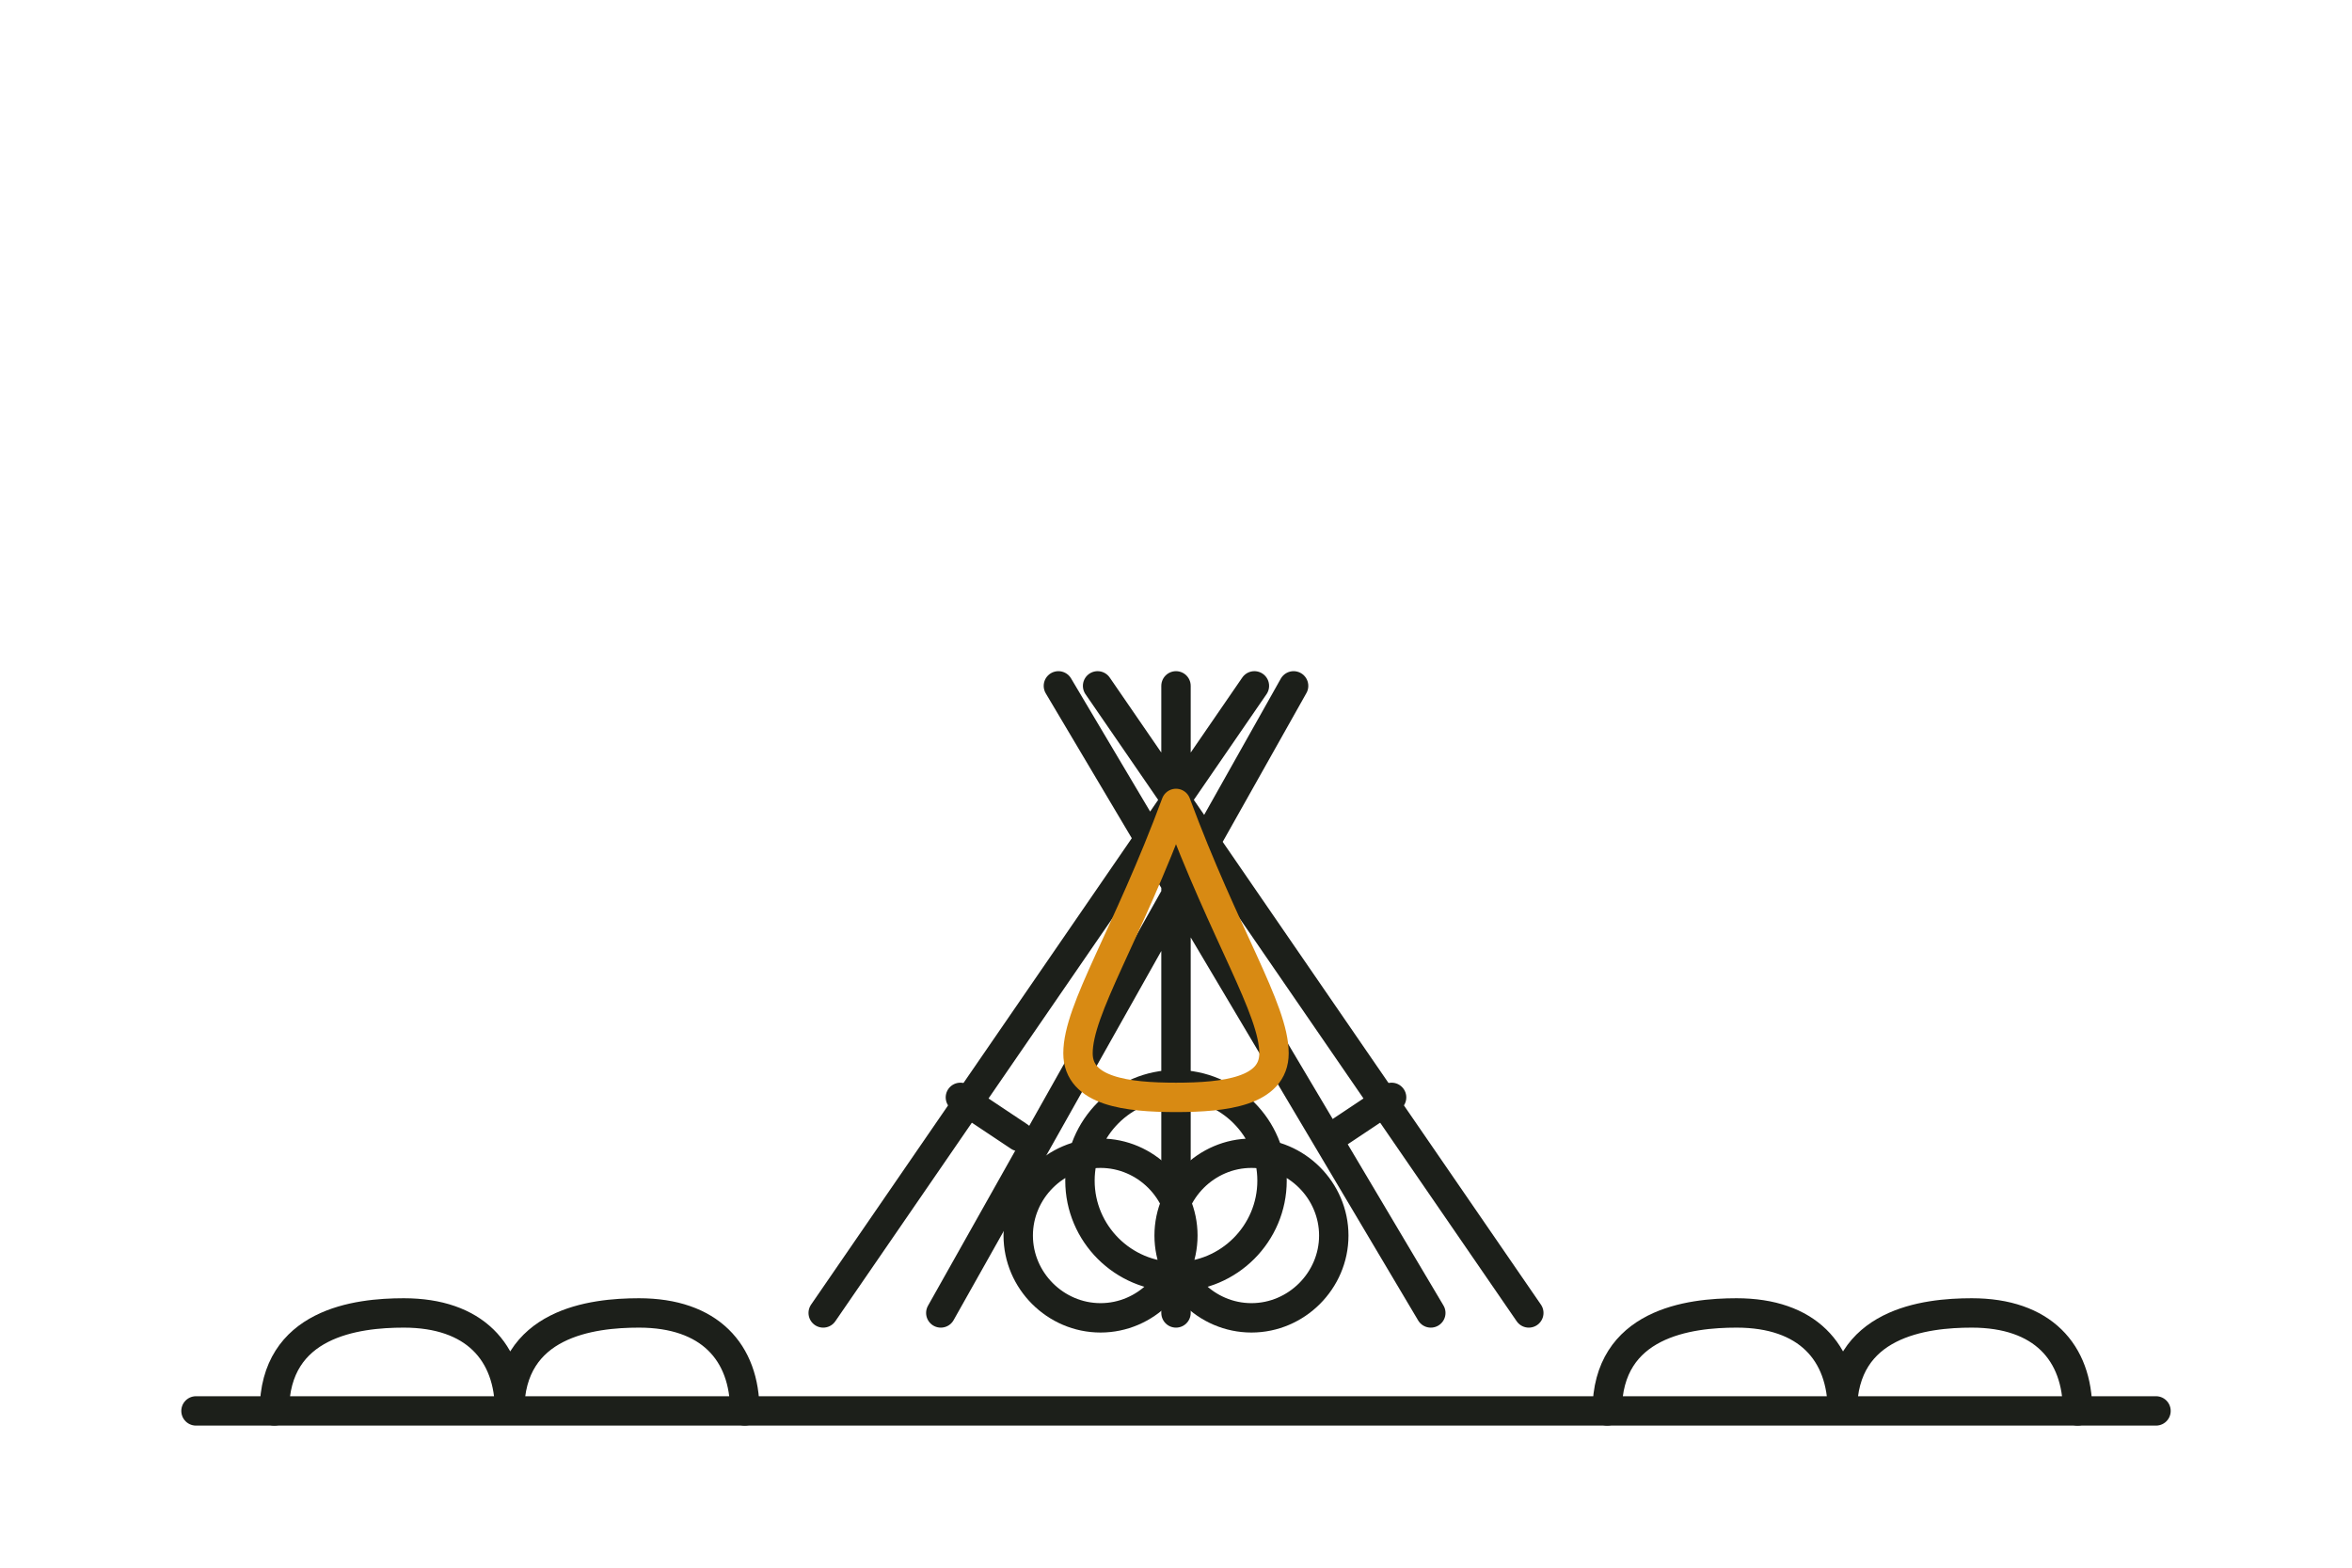
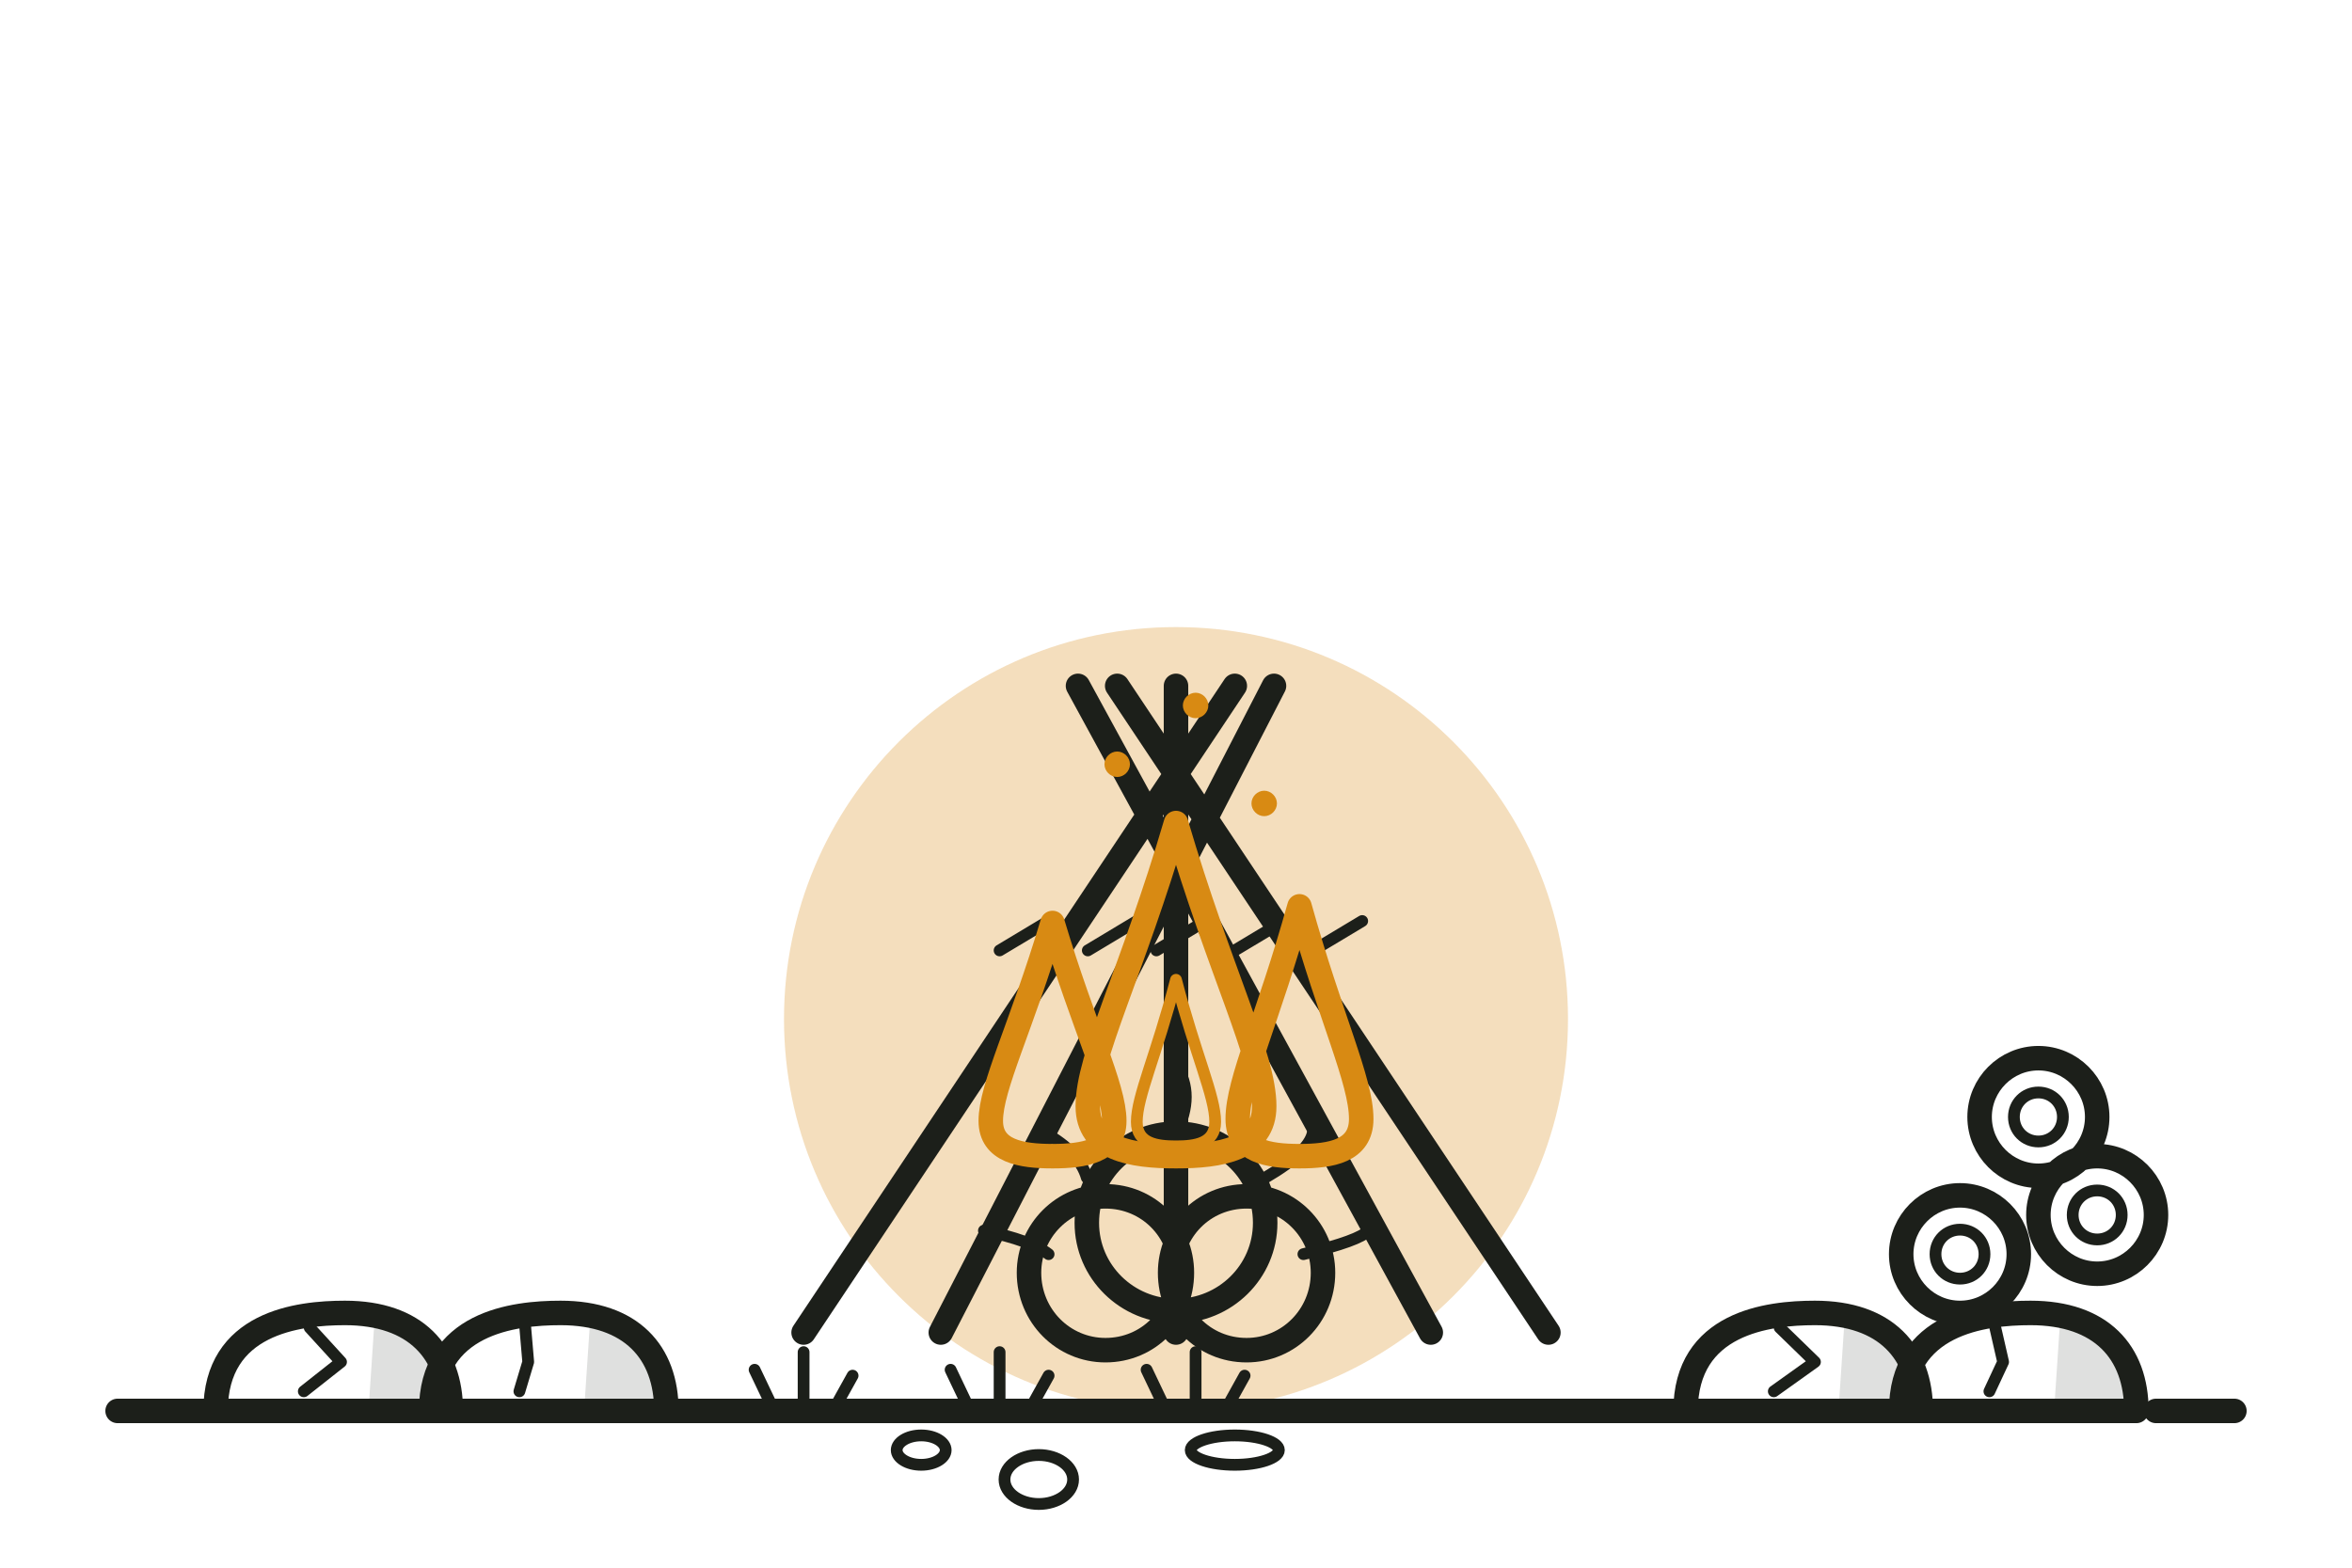
- <svg xmlns="http://www.w3.org/2000/svg" viewBox="0 0 240 160" fill="none" stroke="#1C1F1A" stroke-width="3" stroke-linecap="round" stroke-linejoin="round">
-   <path d="M84 134 L128 70 M96 134 L132 70 M156 134 L112 70 M146 134 L108 70 M120 134 L120 70" />
-   <path d="M103.9 126.1 C103.9 121.5 107.7 117.7 112.3 117.7 C116.9 117.7 120.7 121.5 120.7 126.1 C120.7 130.7 116.9 134.5 112.3 134.5 C107.7 134.5 103.9 130.7 103.9 126.1 Z M119.3 126.1 C119.3 121.5 123.1 117.7 127.7 117.7 C132.3 117.7 136.1 121.5 136.1 126.1 C136.1 130.7 132.3 134.5 127.7 134.5 C123.1 134.5 119.3 130.7 119.3 126.1 Z M110.2 120.5 C110.2 115.1 114.6 110.7 120 110.7 C125.4 110.7 129.8 115.1 129.8 120.5 C129.8 125.9 125.4 130.3 120 130.3 C114.6 130.3 110.2 125.9 110.2 120.5 Z M104 116 L98 112 M136 116 L142 112" />
-   <path class="accent" stroke="#D88A13" d="M120 82 C115 95.5 110 103 110 107.5 C110 111.4 115 112 120 112 C125 112 130 111.4 130 107.5 C130 103 125 95.5 120 82 Z" />
-   <path d="M28 144 C28 135 36.4 134 41.2 134 C48.4 134 52 138 52 144 Z M52 144 C52 135 60.4 134 65.2 134 C72.4 134 76 138 76 144 Z M164 144 C164 135 172.4 134 177.2 134 C184.4 134 188 138 188 144 Z M188 144 C188 135 196.4 134 201.2 134 C208.4 134 212 138 212 144 Z" />
-   <path d="M20 144 L28 144 M76 144 L164 144 M212 144 L220 144" />
+ <svg xmlns="http://www.w3.org/2000/svg" viewBox="0 0 240 160" fill="none" stroke="#1C1F1A" stroke-width="2.5" stroke-linecap="round" stroke-linejoin="round">
+   <path class="accent tint" fill="#D88A13" fill-opacity="0.28" stroke="none" d="M80 104 C80 81.9 97.9 64 120 64 C142.1 64 160 81.9 160 104 C160 126.1 142.1 144 120 144 C97.9 144 80 126.1 80 104 Z" />
+   <path d="M82 136 L126 70 M96 136 L130 70 M158 136 L114 70 M146 136 L110 70 M120 136 L120 70" />
+   <path class="thin" stroke-width="1.2" d="M102 97 L107 94 M111 97 L116 94 M134 97 L139 94 M126 97 L131 94 M118 97 L123 94" />
+   <path d="M105 129.9 C105 125.6 108.5 122.1 112.8 122.1 C117.2 122.1 120.6 125.6 120.6 129.9 C120.6 134.3 117.2 137.8 112.8 137.8 C108.5 137.8 105 134.3 105 129.9 Z M119.4 129.9 C119.4 125.6 122.8 122.1 127.2 122.1 C131.5 122.1 135 125.6 135 129.9 C135 134.3 131.5 137.8 127.2 137.8 C122.8 137.8 119.4 134.3 119.4 129.9 Z M110.9 124.8 C110.9 119.7 115 115.7 120 115.7 C125 115.7 129.1 119.7 129.1 124.8 C129.1 129.8 125 133.8 120 133.8 C115 133.8 110.9 129.8 110.9 124.8 Z" />
+   <path class="thin" stroke-width="1.2" d="M107 128 Q105.2 126.6 100.4 125.6 M133 128 Q138.8 126.6 139.6 125.6 M120 115.7 Q122 111.7 120 108.7 M110.9 120.2 Q110.1 117.4 106 115.3 M129.1 120.2 Q133.9 117.4 134 115.3" />
+   <path class="accent" stroke="#D88A13" d="M107.4 94.2 C104.2 104.9 101.1 110.9 101.1 114.4 C101.1 117.5 104.2 118 107.4 118 C110.6 118 113.7 117.5 113.7 114.4 C113.7 110.9 110.6 104.9 107.4 94.2 Z M120 84 C115.5 99.3 111 107.8 111 112.9 C111 117.3 115.5 118 120 118 C124.5 118 129 117.3 129 112.9 C129 107.8 124.5 99.3 120 84 Z M132.6 92.5 C129.4 104 126.3 110.3 126.3 114.2 C126.3 117.5 129.4 118 132.6 118 C135.8 118 138.9 117.5 138.9 114.2 C138.9 110.3 135.8 104 132.6 92.5 Z" />
+   <path class="accent thin" stroke="#D88A13" stroke-width="1.2" d="M120 100 C118 107.7 116 111.9 116 114.5 C116 116.7 118 117 120 117 C122 117 124 116.7 124 114.5 C124 111.9 122 107.7 120 100 Z" />
+   <path class="accent solid" fill="#D88A13" stroke="none" d="M112.7 78 C112.7 77.3 113.3 76.7 114 76.7 C114.7 76.7 115.3 77.3 115.3 78 C115.3 78.7 114.7 79.3 114 79.3 C113.3 79.3 112.7 78.7 112.7 78 Z M127.7 82 C127.7 81.3 128.3 80.7 129 80.7 C129.7 80.7 130.3 81.3 130.3 82 C130.3 82.7 129.7 83.3 129 83.3 C128.3 83.3 127.7 82.7 127.7 82 Z M120.7 72 C120.7 71.3 121.3 70.7 122 70.7 C122.7 70.7 123.3 71.3 123.3 72 C123.3 72.7 122.7 73.3 122 73.3 C121.3 73.3 120.7 72.7 120.7 72 Z" />
+   <path class="tint" fill="#1C1F1A" fill-opacity="0.14" stroke="none" d="M38.2 135 C43.6 136 46 139 46 144 L37.6 144 Z" />
+   <path d="M22 144 C22 135 30.4 134 35.2 134 C42.4 134 46 138 46 144 Z" />
+   <path class="thin" stroke-width="1.2" d="M31.6 135.5 L34.8 139 L31 142" />
+   <path class="tint" fill="#1C1F1A" fill-opacity="0.14" stroke="none" d="M60.2 135 C65.6 136 68 139 68 144 L59.6 144 Z" />
+   <path d="M44 144 C44 135 52.4 134 57.2 134 C64.4 134 68 138 68 144 Z" />
+   <path class="thin" stroke-width="1.2" d="M53.6 135.5 L53.9 139 L53 142" />
+   <path class="tint" fill="#1C1F1A" fill-opacity="0.14" stroke="none" d="M188.2 135 C193.6 136 196 139 196 144 L187.6 144 Z" />
+   <path d="M172 144 C172 135 180.4 134 185.2 134 C192.4 134 196 138 196 144 Z" />
+   <path class="thin" stroke-width="1.2" d="M181.6 135.5 L185.2 139 L181 142" />
+   <path class="tint" fill="#1C1F1A" fill-opacity="0.14" stroke="none" d="M210.2 135 C215.6 136 218 139 218 144 L209.6 144 Z" />
+   <path d="M194 144 C194 135 202.4 134 207.2 134 C214.4 134 218 138 218 144 Z" />
+   <path class="thin" stroke-width="1.2" d="M203.6 135.5 L204.4 139 L203 142" />
+   <path d="M208 124 C208 120.7 210.7 118 214 118 C217.3 118 220 120.7 220 124 C220 127.3 217.3 130 214 130 C210.7 130 208 127.3 208 124 Z M194 128 C194 124.7 196.7 122 200 122 C203.3 122 206 124.7 206 128 C206 131.3 203.3 134 200 134 C196.7 134 194 131.3 194 128 Z M202 114 C202 110.7 204.7 108 208 108 C211.3 108 214 110.7 214 114 C214 117.3 211.3 120 208 120 C204.7 120 202 117.3 202 114 Z" />
+   <path class="thin" stroke-width="1.2" d="M211.5 124 C211.5 122.6 212.6 121.5 214 121.5 C215.4 121.5 216.5 122.6 216.5 124 C216.5 125.4 215.4 126.5 214 126.5 C212.6 126.5 211.5 125.4 211.5 124 Z M197.5 128 C197.5 126.6 198.6 125.5 200 125.5 C201.4 125.5 202.5 126.6 202.5 128 C202.5 129.4 201.4 130.5 200 130.5 C198.6 130.5 197.5 129.4 197.5 128 Z M205.5 114 C205.5 112.6 206.6 111.5 208 111.5 C209.4 111.5 210.5 112.6 210.5 114 C210.5 115.4 209.4 116.5 208 116.5 C206.6 116.5 205.5 115.4 205.5 114 Z" />
+   <path d="M12 144 L22 144 M68 144 L172 144 M220 144 L228 144" />
+   <path class="thin" stroke-width="1.2" d="M79 144 L77 139.8 M82 144 L82 138 M85 144 L87 140.4 M99 144 L97 139.8 M102 144 L102 138 M105 144 L107 140.4 M119 144 L117 139.8 M122 144 L122 138 M125 144 L127 140.4" />
+   <path class="thin" stroke-width="1.2" d="M91.5 148 C91.5 147.2 92.6 146.5 94 146.5 C95.4 146.5 96.5 147.2 96.5 148 C96.5 148.8 95.4 149.5 94 149.5 C92.6 149.5 91.5 148.8 91.5 148 Z M102.5 151 C102.5 149.6 104.1 148.5 106 148.5 C107.9 148.5 109.5 149.6 109.5 151 C109.5 152.4 107.9 153.5 106 153.5 C104.1 153.5 102.5 152.4 102.5 151 Z M121.5 148 C121.5 147.2 123.5 146.5 126 146.5 C128.5 146.5 130.5 147.2 130.5 148 C130.5 148.8 128.5 149.5 126 149.5 C123.5 149.5 121.5 148.8 121.5 148 Z" />
</svg>
